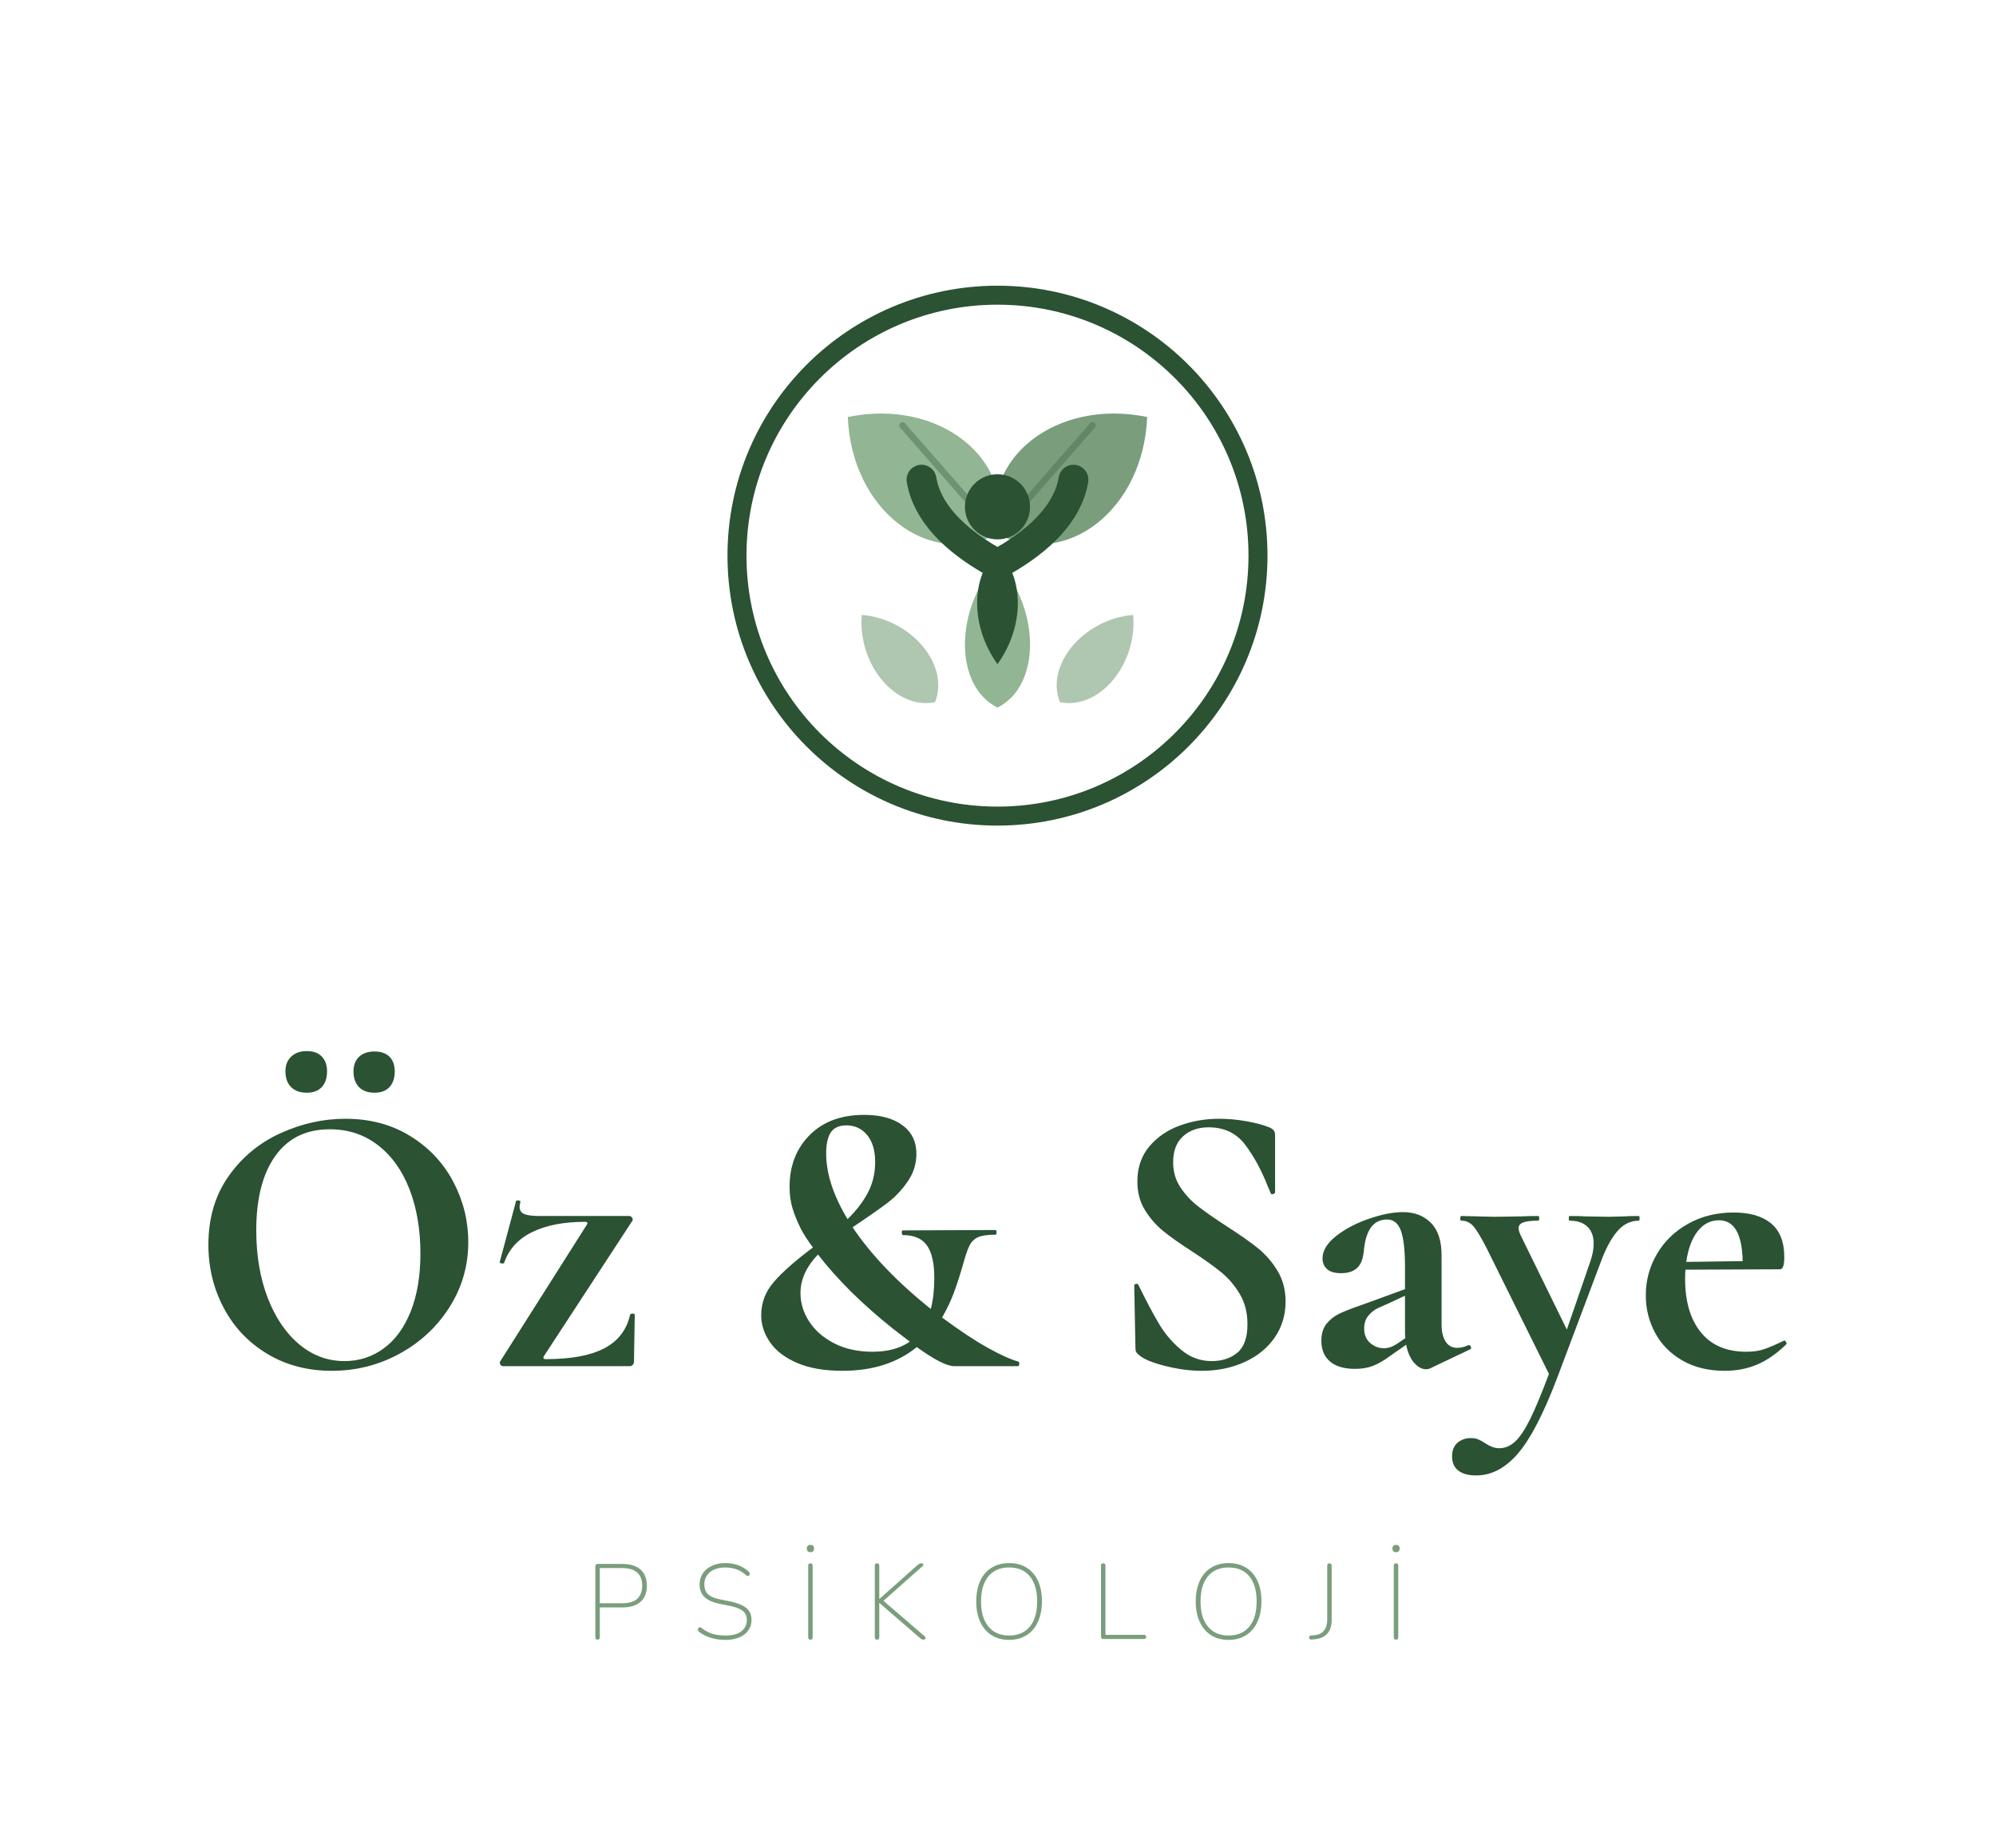
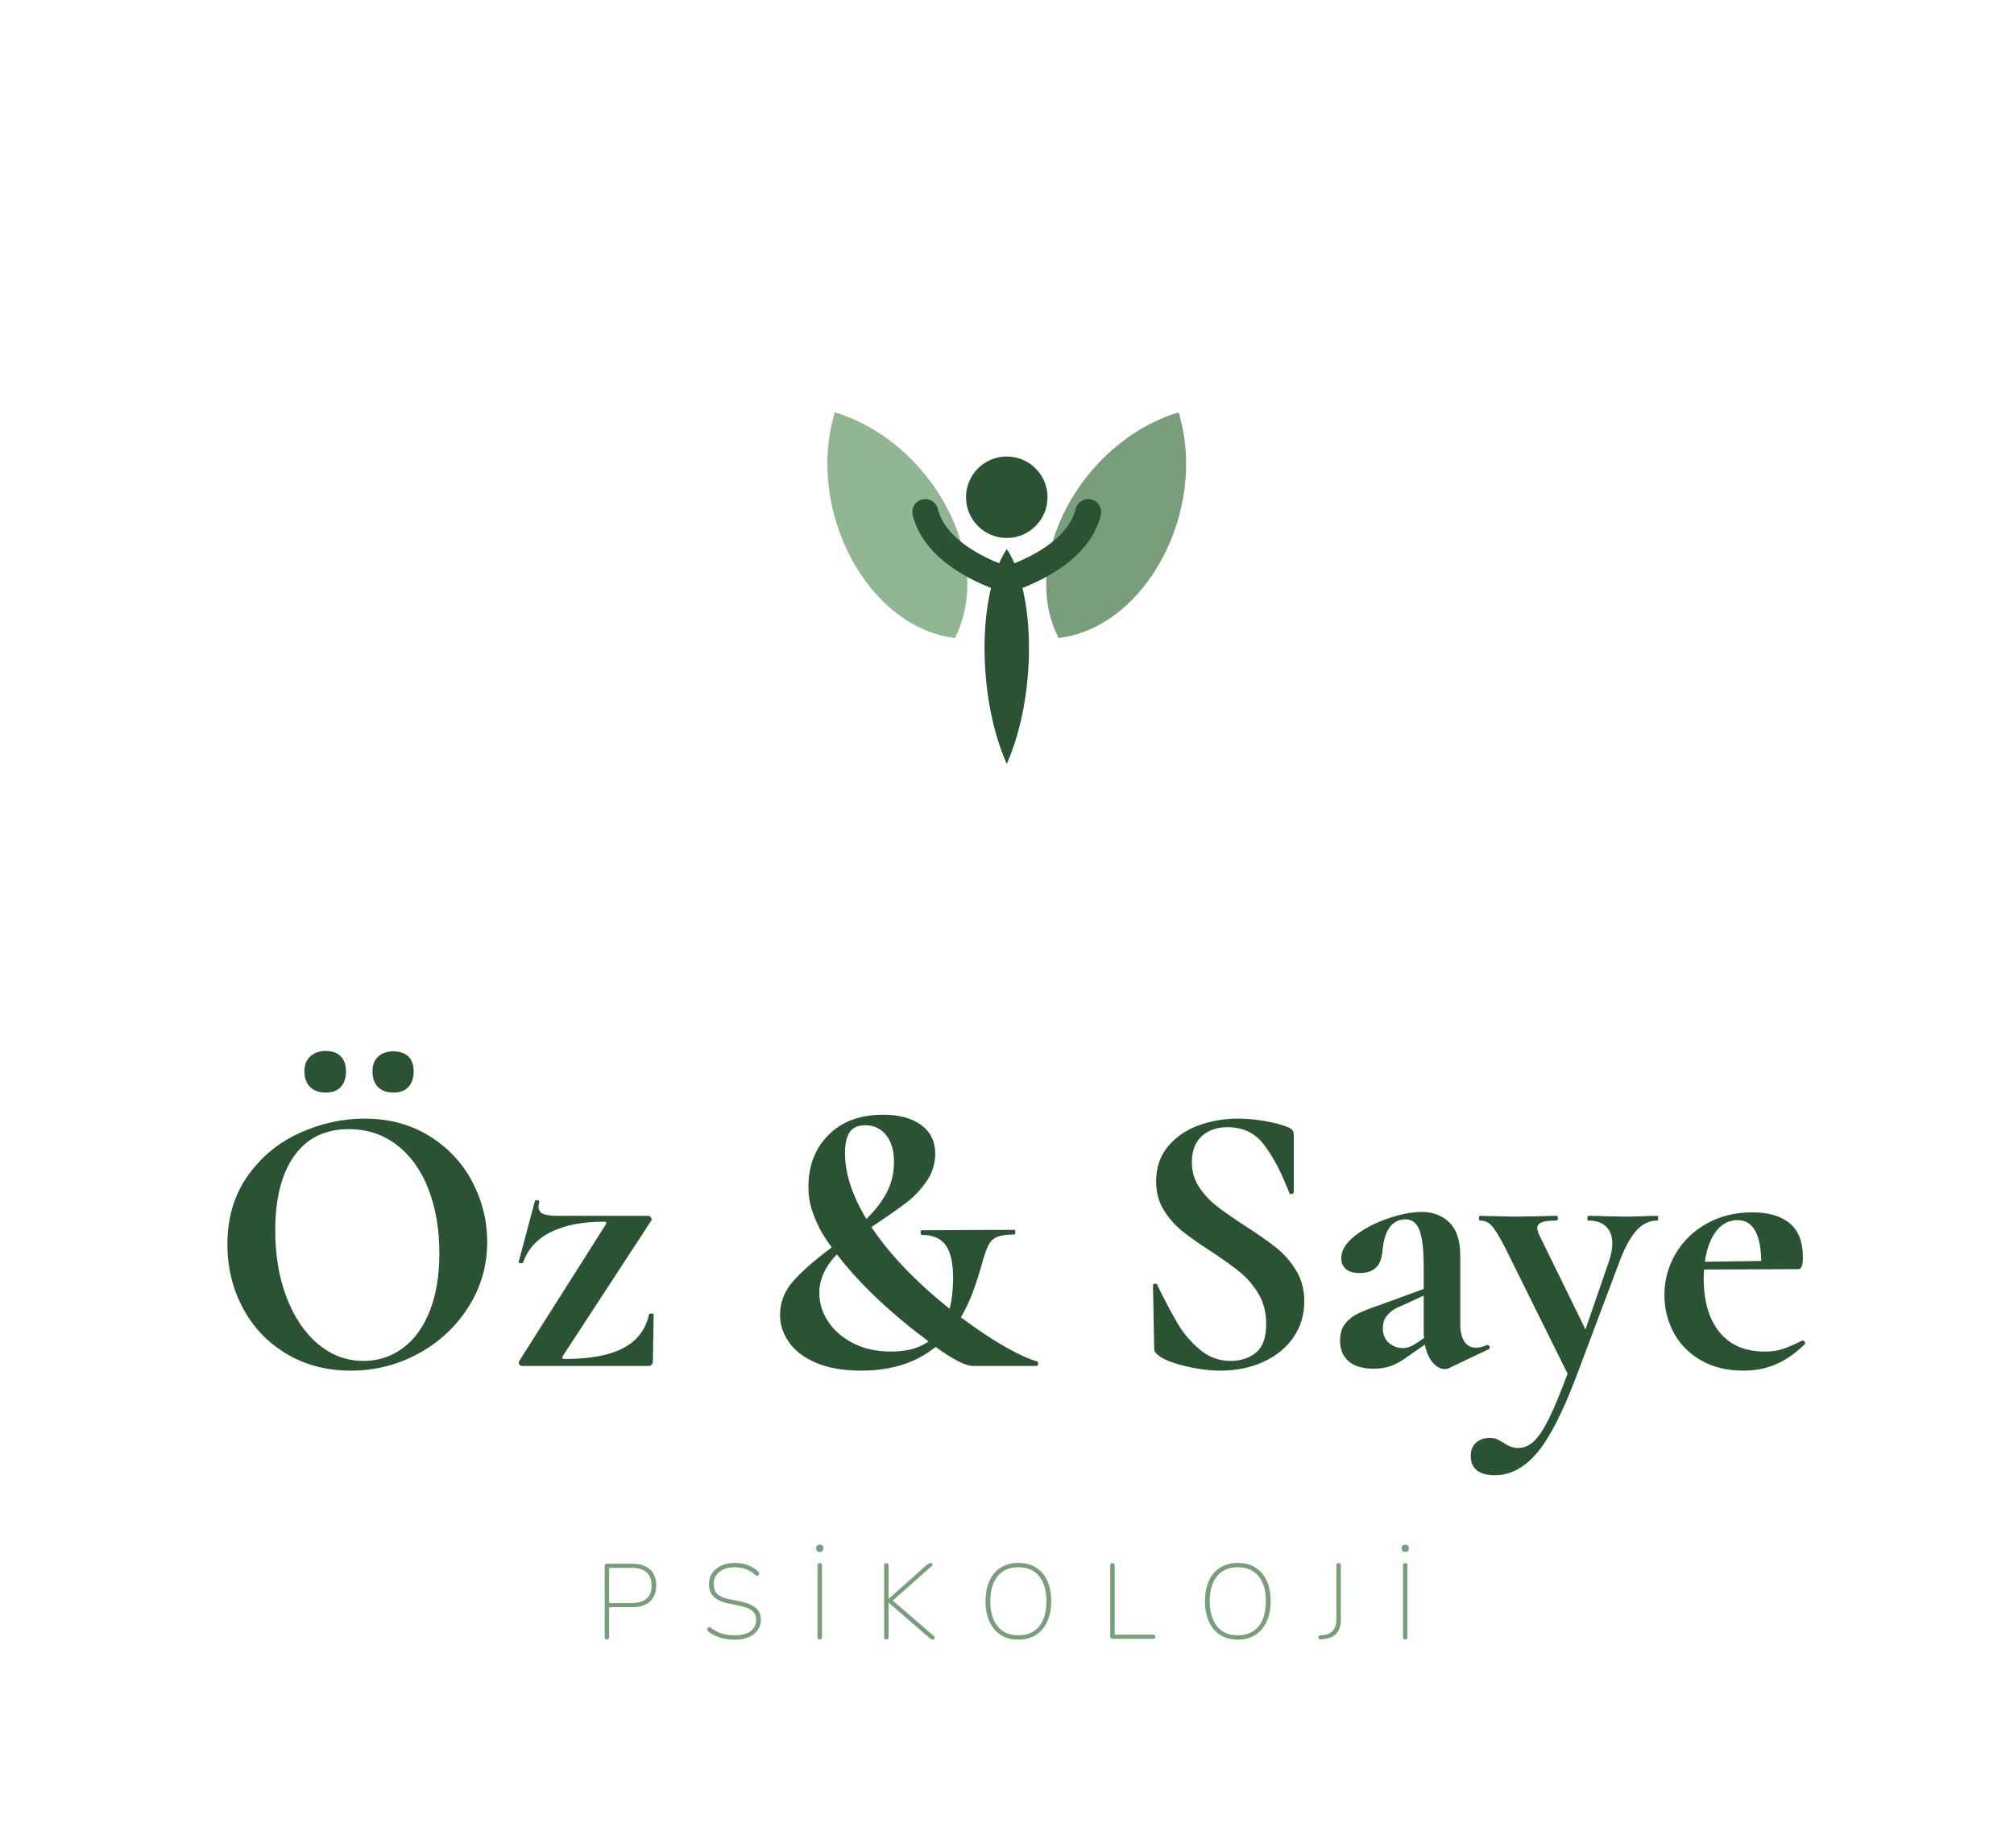
- <svg xmlns="http://www.w3.org/2000/svg" width="862" height="798" viewBox="0 0 862 798">
-   <g transform="translate(280.7787 90) scale(1.171875)">
-     <circle cx="128" cy="128" r="96" stroke="#2B5233" stroke-width="7" fill="none" />
-     <path d="M128 120 C102 108 102 72 128 50 C154 72 154 108 128 120 Z" transform="rotate(-52 128 120)" fill="#92B594" />
-     <path d="M128 120 C102 108 102 72 128 50 C154 72 154 108 128 120 Z" transform="rotate(52 128 120)" fill="#7A9E7C" />
-     <path d="M128 120 L93 80" stroke="#2B5233" stroke-width="2.4" stroke-linecap="round" opacity="0.35" />
-     <path d="M128 120 L163 80" stroke="#2B5233" stroke-width="2.4" stroke-linecap="round" opacity="0.3" />
-     <path d="M105 182 C92 175 92 153 105 140 C118 153 118 175 105 182 Z" transform="rotate(-40 105 182)" fill="#AFC6B0" />
-     <path d="M151 182 C138 175 138 153 151 140 C164 153 164 175 151 182 Z" transform="rotate(40 151 182)" fill="#AFC6B0" />
-     <path d="M128 184 C112 176 112 148 128 130 C144 148 144 176 128 184 Z" fill="#92B594" />
-     <circle cx="128" cy="110" r="12" fill="#2B5233" />
-     <path d="M128 126 C118 136 118 154 128 168 C138 154 138 136 128 126 Z" fill="#2B5233" />
-     <path d="M126 130 C112 122 102 112 100 100" stroke="#2B5233" stroke-width="11" stroke-linecap="round" fill="none" />
-     <path d="M130 130 C144 122 154 112 156 100" stroke="#2B5233" stroke-width="11" stroke-linecap="round" fill="none" />
+ <svg xmlns="http://www.w3.org/2000/svg" width="870" height="798" viewBox="0 0 870 798">
+   <g transform="translate(274.8947 90) scale(1.6)">
+     <path d="M0 0 C-13 -9 -13 -33 0 -46 C13 -33 13 -9 0 0 Z" fill="#92B594" transform="translate(86 116) rotate(-28) scale(1.5)" />
+     <path d="M0 0 C-13 -9 -13 -33 0 -46 C13 -33 13 -9 0 0 Z" fill="#7A9E7C" transform="translate(114 116) rotate(28) scale(1.5)" />
+     <circle cx="100" cy="78" r="11" fill="#2B5233" />
+     <path d="M100 92 C92 104 92 132 100 150 C108 132 108 104 100 92 Z" fill="#2B5233" />
+     <path d="M99 100 C88 96 80 90 78 82" stroke="#2B5233" stroke-width="7" stroke-linecap="round" fill="none" />
+     <path d="M101 100 C112 96 120 90 122 82" stroke="#2B5233" stroke-width="7" stroke-linecap="round" fill="none" />
  </g>
-   <path d="M61.49 2.02Q45.86 2.02 33.68 -5.29Q21.5 -12.6 14.87 -25.12Q8.23 -37.63 8.23 -52.42L8.23 -52.42Q8.23 -69.72 16.97 -82.07Q25.7 -94.42 39.4 -100.63Q53.09 -106.85 67.37 -106.85L67.37 -106.85Q83.33 -106.85 95.42 -99.37Q107.52 -91.9 113.99 -79.63Q120.46 -67.37 120.46 -53.59L120.46 -53.59Q120.46 -38.3 112.39 -25.54Q104.33 -12.77 90.8 -5.38Q77.28 2.02 61.49 2.02L61.49 2.02M67.03 -2.18Q76.44 -2.18 83.92 -7.64Q91.39 -13.1 95.59 -23.6Q99.79 -34.1 99.79 -48.72L99.79 -48.72Q99.79 -64.18 95.09 -76.36Q90.38 -88.54 81.48 -95.42Q72.58 -102.31 60.65 -102.31L60.65 -102.31Q45.36 -102.31 37.13 -90.8Q28.9 -79.3 28.9 -58.63L28.9 -58.63Q28.9 -42.34 33.85 -29.48Q38.81 -16.63 47.46 -9.41Q56.11 -2.18 67.03 -2.18L67.03 -2.18M50.74 -118.1Q46.37 -118.1 43.93 -120.54Q41.5 -122.98 41.5 -127.34L41.5 -127.34Q41.5 -131.38 44.02 -133.73Q46.54 -136.08 50.74 -136.08L50.74 -136.08Q54.94 -136.08 57.2 -133.73Q59.47 -131.38 59.47 -127.34L59.47 -127.34Q59.47 -122.98 57.2 -120.54Q54.94 -118.1 50.74 -118.1L50.74 -118.1M79.97 -118.1Q75.6 -118.1 73.25 -120.54Q70.9 -122.98 70.9 -127.34L70.9 -127.34Q70.9 -131.38 73.33 -133.64Q75.77 -135.91 79.97 -135.91L79.97 -135.91Q84.17 -135.91 86.44 -133.64Q88.7 -131.38 88.7 -127.34L88.7 -127.34Q88.7 -122.98 86.44 -120.54Q84.17 -118.1 79.97 -118.1L79.97 -118.1M171.7 -61.15Q172.37 -62.33 170.86 -62.33L170.86 -62.33Q157.08 -62.33 148.01 -57.88Q138.94 -53.42 135.91 -44.52L135.91 -44.52Q135.91 -44.35 135.24 -44.35L135.24 -44.35Q133.9 -44.35 134.06 -45.02L134.06 -45.02L141.12 -71.4Q141.12 -71.57 141.79 -71.57L141.79 -71.57Q143.14 -71.57 142.97 -70.9L142.97 -70.9Q142.63 -69.55 142.63 -68.88L142.63 -68.88Q142.63 -66.53 144.65 -65.69Q146.66 -64.85 151.37 -64.85L151.37 -64.85L190.01 -64.85Q190.68 -64.85 191.18 -64.18Q191.69 -63.5 191.35 -62.83L191.35 -62.83L153.05 -4.2Q152.54 -3.02 153.89 -3.02L153.89 -3.02Q170.35 -3.02 179.26 -7.73Q188.16 -12.43 190.34 -22.18L190.34 -22.18Q190.51 -22.68 191.44 -22.68Q192.36 -22.68 192.36 -22.18L192.36 -22.18L192.02 -1.85Q192.02 -1.18 191.52 -0.59Q191.02 0 190.34 0L190.34 0L135.41 0Q134.74 0 134.32 -0.67Q133.9 -1.34 134.23 -2.02L134.23 -2.02L171.7 -61.15M296.18 -88.2Q296.18 -95.59 292.74 -99.79Q289.3 -103.99 283.75 -103.99L283.75 -103.99Q279.05 -103.99 277.03 -100.97Q275.02 -97.94 275.02 -91.9L275.02 -91.9Q275.02 -78.79 284.26 -63.5L284.26 -63.5Q289.97 -69.05 293.08 -75.01Q296.18 -80.98 296.18 -88.2L296.18 -88.2M246.96 -22.01Q246.96 -30.07 252.5 -36.46Q258.05 -42.84 269.3 -51.24L269.3 -51.24Q265.94 -55.78 264.1 -59.3L264.1 -59.3Q261.74 -64.01 260.48 -68.21Q259.22 -72.41 259.22 -77.45L259.22 -77.45Q259.22 -91.06 267.88 -99.79Q276.53 -108.53 291.48 -108.53L291.48 -108.53Q301.9 -108.53 307.94 -104.08Q313.99 -99.62 313.99 -91.73L313.99 -91.73Q313.99 -85.18 310.21 -79.72Q306.43 -74.26 301.56 -70.56Q296.69 -66.86 286.44 -59.98L286.44 -59.98Q298.37 -42.17 320.21 -24.7L320.21 -24.7Q321.72 -30.58 321.72 -37.97L321.72 -37.97Q321.72 -47.71 318.53 -52.16Q315.34 -56.62 308.11 -56.62L308.11 -56.62Q307.78 -56.62 307.69 -57.62Q307.61 -58.63 308.11 -58.63L308.11 -58.63L348.1 -58.8Q348.6 -58.8 348.6 -57.79Q348.6 -56.78 348.1 -56.78L348.1 -56.78Q343.06 -56.78 340.62 -55.69Q338.18 -54.6 336.92 -52.08Q335.66 -49.56 334.15 -44.02L334.15 -44.02Q332.14 -36.96 330.12 -31.58Q328.1 -26.21 325.08 -21L325.08 -21Q336.17 -12.77 344.57 -8.06Q352.97 -3.36 357.84 -2.02L357.84 -2.02Q358.51 -1.85 358.43 -0.92Q358.34 0 357.84 0L357.84 0L330.29 0Q325.58 0 314.16 -8.23L314.16 -8.23Q301.56 2.02 282.07 2.02L282.07 2.02Q270.48 2.02 262.58 -1.34Q254.69 -4.7 250.82 -10.25Q246.96 -15.79 246.96 -22.01L246.96 -22.01M263.93 -31.58Q263.93 -25.03 267.71 -19.24Q271.49 -13.44 278.54 -9.83Q285.6 -6.22 295.01 -6.22L295.01 -6.22Q304.92 -6.22 311.14 -10.58L311.14 -10.58L303.91 -16.13Q283.92 -32.09 271.49 -48.22L271.49 -48.22Q263.93 -40.32 263.93 -31.58L263.93 -31.58M424.87 -88.03Q424.87 -81.98 427.98 -77.28Q431.09 -72.58 435.62 -69.05Q440.16 -65.52 447.89 -60.48L447.89 -60.48Q456.29 -55.1 461.33 -51.07Q466.37 -47.04 469.9 -41.24Q473.42 -35.45 473.42 -27.89L473.42 -27.89Q473.42 -19.15 468.72 -12.35Q464.02 -5.54 455.7 -1.76Q447.38 2.02 437.14 2.02L437.14 2.02Q429.74 2.02 421.43 -0.08Q413.11 -2.18 410.26 -4.7L410.26 -4.7Q409.42 -5.38 409 -5.96Q408.58 -6.55 408.58 -7.9L408.58 -7.9L408.07 -34.61L408.07 -34.78Q408.07 -35.45 408.91 -35.53Q409.75 -35.62 409.92 -34.94L409.92 -34.94Q414.96 -24.7 418.74 -18.31Q422.52 -11.93 428.32 -7.06Q434.11 -2.18 441.5 -2.18L441.5 -2.18Q448.22 -2.18 452.59 -5.8Q456.96 -9.41 456.96 -18.14L456.96 -18.14Q456.96 -25.54 453.68 -31.08Q450.41 -36.62 445.7 -40.49Q441 -44.35 432.77 -49.73L432.77 -49.73Q424.7 -54.94 420.25 -58.63Q415.8 -62.33 412.61 -67.54Q409.42 -72.74 409.42 -79.8L409.42 -79.8Q409.42 -88.7 414.54 -94.84Q419.66 -100.97 427.73 -103.91Q435.79 -106.85 444.7 -106.85L444.7 -106.85Q450.58 -106.85 456.62 -105.76Q462.67 -104.66 466.37 -103.15L466.37 -103.15Q467.88 -102.48 468.38 -101.72Q468.89 -100.97 468.89 -99.79L468.89 -99.79L468.89 -75.1Q468.89 -74.59 468.05 -74.34Q467.21 -74.09 467.04 -74.59L467.04 -74.59L465.7 -77.78Q461.5 -88.37 455.87 -95.76Q450.24 -103.15 440.16 -103.15L440.16 -103.15Q433.44 -103.15 429.16 -99.29Q424.87 -95.42 424.87 -88.03L424.87 -88.03M535.75 1.01Q535.08 1.34 534.07 1.34L534.07 1.34Q531.38 1.34 528.95 -1.43Q526.51 -4.2 525.5 -9.24L525.5 -9.24L518.28 -4.2Q514.42 -1.34 511.06 -0.08Q507.7 1.18 503.5 1.18L503.5 1.18Q496.27 1.18 492.58 -2.02Q488.88 -5.21 488.88 -10.92L488.88 -10.92Q488.88 -15.46 491.06 -18.23Q493.25 -21 496.52 -22.6Q499.8 -24.19 505.68 -26.21L505.68 -26.21L509.88 -27.72L525 -33.26L525 -42.84Q525 -53.59 523.24 -58.46Q521.47 -63.34 517.27 -63.34L517.27 -63.34Q508.37 -63.34 507.19 -49.56L507.19 -49.56Q506.69 -44.52 504.25 -42.34Q501.82 -40.15 497.45 -40.15L497.45 -40.15Q493.25 -40.15 491.32 -41.92Q489.38 -43.68 489.38 -46.54L489.38 -46.54Q489.38 -51.58 495.26 -56.2Q501.14 -60.82 509.46 -63.67Q517.78 -66.53 524.16 -66.53L524.16 -66.53Q531.55 -66.53 536.17 -61.91Q540.79 -57.29 540.79 -47.88L540.79 -47.88L540.79 -18.14Q540.79 -13.27 542.56 -10.58Q544.32 -7.9 547.51 -7.9L547.51 -7.9Q549.86 -7.9 552.38 -9.07L552.38 -9.07L552.55 -9.07Q553.22 -9.07 553.48 -8.32Q553.73 -7.56 553.06 -7.22L553.06 -7.22L535.75 1.01M507.36 -16.3Q507.36 -12.26 509.96 -10Q512.57 -7.73 515.93 -7.73L515.93 -7.73Q518.62 -7.73 521.47 -9.58L521.47 -9.58L525.17 -12.1Q525 -12.94 525 -14.28L525 -14.28L525 -30.41L517.78 -27.05Q515.76 -26.21 513.41 -25.12Q511.06 -24.02 509.21 -21.84Q507.36 -19.66 507.36 -16.3L507.36 -16.3M625.97 -64.85Q626.3 -64.85 626.3 -63.84Q626.3 -62.83 625.97 -62.83L625.97 -62.83Q620.59 -62.83 616.64 -58.21Q612.7 -53.59 609.5 -44.86L609.5 -44.86L590.86 4.7Q581.95 28.22 573.8 37.72Q565.66 47.21 555.74 47.21L555.74 47.21Q550.7 47.21 548.02 45.11Q545.33 43.01 545.33 38.98L545.33 38.98Q545.33 35.11 547.68 33.1Q550.03 31.08 553.39 31.08L553.39 31.08Q555.24 31.08 556.5 31.58Q557.76 32.09 559.61 33.26L559.61 33.26Q562.8 35.45 565.66 35.45L565.66 35.45Q569.52 35.45 572.63 32.51Q575.74 29.57 579.1 22.76Q582.46 15.96 587.16 3.36L587.16 3.36L560.28 -50.9Q556.58 -58.13 554.48 -60.48Q552.38 -62.83 549.36 -62.83L549.36 -62.83Q548.86 -62.83 548.86 -63.84Q548.86 -64.85 549.36 -64.85L549.36 -64.85L563.64 -64.51L575.23 -64.68Q577.92 -64.85 582.46 -64.85L582.46 -64.85Q582.96 -64.85 582.96 -63.84Q582.96 -62.83 582.46 -62.83L582.46 -62.83Q578.09 -62.83 576.07 -62.08Q574.06 -61.32 574.06 -59.64L574.06 -59.64Q574.06 -58.3 575.06 -56.28L575.06 -56.28L594.89 -15.79L604.97 -45.02Q606.48 -49.39 606.48 -52.92L606.48 -52.92Q606.48 -57.62 603.79 -60.23Q601.1 -62.83 596.06 -62.83L596.06 -62.83Q595.73 -62.83 595.73 -63.84Q595.73 -64.85 596.06 -64.85L596.06 -64.85Q600.6 -64.85 602.95 -64.68L602.95 -64.68L613.03 -64.51L619.75 -64.68Q621.77 -64.85 625.97 -64.85L625.97 -64.85M663.1 2.02Q652.51 2.02 644.78 -2.44Q637.06 -6.89 633.02 -14.36Q628.99 -21.84 628.99 -30.58L628.99 -30.58Q628.99 -40.32 633.86 -48.55Q638.74 -56.78 647.39 -61.57Q656.04 -66.36 666.96 -66.36L666.96 -66.36Q677.38 -66.36 683.09 -61.66Q688.8 -56.95 688.8 -47.04L688.8 -47.04Q688.8 -41.83 686.95 -41.83L686.95 -41.83L646.13 -41.66Q645.96 -40.32 645.96 -37.8L645.96 -37.8Q645.96 -23.02 652.76 -14.62Q659.57 -6.22 672.34 -6.22L672.34 -6.22Q676.87 -6.22 680.06 -7.31Q683.26 -8.4 688.46 -10.92L688.46 -10.92L688.8 -11.09Q689.14 -11.09 689.56 -10.42Q689.98 -9.74 689.64 -9.41L689.64 -9.41Q683.42 -3.36 677.04 -0.67Q670.66 2.02 663.1 2.02L663.1 2.02M646.46 -45.02L670.82 -45.36Q670.49 -63 660.58 -63L660.58 -63Q655.03 -63 651.34 -58.21Q647.64 -53.42 646.46 -45.02L646.46 -45.02" fill="#2B5233" transform="translate(81.77 590.08)" />
-   <path d="M5.38 0.28L5.38 0.28Q4.92 0.28 4.67 0Q4.42 -0.28 4.42 -0.74L4.42 -0.74L4.42 -31.42Q4.42 -31.92 4.69 -32.18Q4.97 -32.43 5.43 -32.43L5.43 -32.43L16.15 -32.43Q21.25 -32.43 23.97 -29.99Q26.68 -27.55 26.68 -23.05L26.68 -23.05Q26.68 -18.54 23.97 -16.1Q21.25 -13.66 16.15 -13.66L16.15 -13.66L6.35 -13.66L6.35 -0.74Q6.35 -0.28 6.12 0Q5.89 0.28 5.38 0.28M6.35 -30.64L6.35 -15.46L16.1 -15.46Q20.38 -15.46 22.52 -17.39Q24.66 -19.32 24.66 -23.05L24.66 -23.05Q24.66 -26.77 22.52 -28.7Q20.38 -30.64 16.1 -30.64L16.1 -30.64L6.35 -30.64 M60.6 0.37L60.6 0.37Q58.3 0.37 56.23 -0.05Q54.16 -0.46 52.39 -1.24Q50.61 -2.02 49.19 -3.17L49.19 -3.17Q48.87 -3.45 48.75 -3.77Q48.64 -4.09 48.75 -4.39Q48.87 -4.69 49.1 -4.88Q49.33 -5.06 49.65 -5.06Q49.97 -5.06 50.29 -4.78L50.29 -4.78Q52.45 -3.08 54.87 -2.3Q57.28 -1.52 60.6 -1.52L60.6 -1.52Q65.2 -1.52 67.52 -3.36Q69.84 -5.2 69.84 -8.23L69.84 -8.23Q69.84 -10.72 68.14 -12.12Q66.44 -13.52 62.57 -14.31L62.57 -14.31L58.02 -15.23Q53.7 -16.1 51.58 -18.12Q49.46 -20.15 49.46 -23.6L49.46 -23.6Q49.46 -25.67 50.27 -27.35Q51.07 -29.03 52.55 -30.24Q54.02 -31.46 56.04 -32.13Q58.07 -32.8 60.5 -32.8L60.5 -32.8Q63.54 -32.8 66.07 -31.9Q68.6 -31 70.67 -29.12L70.67 -29.12Q70.99 -28.84 71.08 -28.5Q71.18 -28.15 71.06 -27.85Q70.95 -27.55 70.74 -27.39Q70.53 -27.23 70.21 -27.23Q69.89 -27.23 69.57 -27.55L69.57 -27.55Q67.59 -29.3 65.38 -30.11Q63.17 -30.91 60.5 -30.91L60.5 -30.91Q57.79 -30.91 55.77 -30.01Q53.74 -29.12 52.61 -27.46Q51.49 -25.81 51.49 -23.6L51.49 -23.6Q51.49 -20.93 53.05 -19.39Q54.62 -17.85 58.11 -17.16L58.11 -17.16L62.67 -16.24Q67.36 -15.27 69.61 -13.41Q71.87 -11.55 71.87 -8.28L71.87 -8.28Q71.87 -6.35 71.08 -4.76Q70.3 -3.17 68.85 -2.02Q67.4 -0.87 65.31 -0.25Q63.22 0.37 60.6 0.37 M97.32 0.28L97.32 0.28Q96.86 0.28 96.6 0Q96.35 -0.28 96.35 -0.74L96.35 -0.74L96.35 -31.69Q96.35 -32.2 96.6 -32.45Q96.86 -32.71 97.32 -32.71L97.32 -32.71Q97.78 -32.71 98.03 -32.45Q98.28 -32.2 98.28 -31.69L98.28 -31.69L98.28 -0.74Q98.28 -0.28 98.05 0Q97.82 0.28 97.32 0.28M97.32 -37.49L97.32 -37.49Q96.58 -37.49 96.17 -37.93Q95.75 -38.36 95.75 -39.1L95.75 -39.1Q95.75 -39.88 96.17 -40.27Q96.58 -40.66 97.32 -40.66L97.32 -40.66Q98.1 -40.66 98.49 -40.27Q98.88 -39.88 98.88 -39.1L98.88 -39.1Q98.88 -38.36 98.49 -37.93Q98.1 -37.49 97.32 -37.49 M126.08 0.28L126.08 0.28Q125.62 0.28 125.37 0Q125.12 -0.28 125.12 -0.74L125.12 -0.74L125.12 -31.69Q125.12 -32.2 125.37 -32.45Q125.62 -32.71 126.08 -32.71L126.08 -32.71Q126.54 -32.71 126.79 -32.45Q127.05 -32.2 127.05 -31.69L127.05 -31.69L127.05 -17.34L127.14 -17.34L143.65 -32.02Q144.11 -32.38 144.48 -32.54Q144.85 -32.71 145.22 -32.71L145.22 -32.71Q145.68 -32.71 145.91 -32.52Q146.14 -32.34 146.09 -32.04Q146.05 -31.74 145.68 -31.42L145.68 -31.42L127.97 -15.73L128.06 -17.2L146.51 -1.29Q146.97 -0.92 147.01 -0.55Q147.06 -0.18 146.8 0.05Q146.55 0.28 146.09 0.28L146.09 0.28Q145.72 0.28 145.4 0.12Q145.08 -0.05 144.71 -0.37L144.71 -0.37L127.14 -15.55L127.05 -15.55L127.05 -0.74Q127.05 -0.28 126.82 0Q126.59 0.28 126.08 0.28 M183.09 0.37L183.09 0.37Q178.72 0.37 175.55 -1.66Q172.37 -3.68 170.65 -7.41Q168.92 -11.13 168.92 -16.24L168.92 -16.24Q168.92 -20.1 169.89 -23.16Q170.85 -26.22 172.69 -28.36Q174.53 -30.5 177.16 -31.65Q179.78 -32.8 183.09 -32.8L183.09 -32.8Q187.51 -32.8 190.7 -30.8Q193.9 -28.8 195.6 -25.09Q197.3 -21.39 197.3 -16.28L197.3 -16.28Q197.3 -12.42 196.31 -9.34Q195.33 -6.26 193.49 -4.09Q191.65 -1.93 189.02 -0.78Q186.4 0.37 183.09 0.37M183.09 -1.52L183.09 -1.52Q186.95 -1.52 189.67 -3.24Q192.38 -4.97 193.81 -8.26Q195.23 -11.55 195.23 -16.24L195.23 -16.24Q195.23 -23.23 192.08 -27.07Q188.93 -30.91 183.09 -30.91L183.09 -30.91Q179.27 -30.91 176.56 -29.19Q173.84 -27.46 172.42 -24.17Q170.99 -20.88 170.99 -16.24L170.99 -16.24Q170.99 -9.29 174.17 -5.4Q177.34 -1.52 183.09 -1.52 M241.29 0L223.81 0Q223.35 0 223.08 -0.28Q222.8 -0.55 222.8 -1.01L222.8 -1.01L222.8 -31.69Q222.8 -32.2 223.05 -32.45Q223.31 -32.71 223.77 -32.71L223.77 -32.71Q224.23 -32.71 224.48 -32.45Q224.73 -32.2 224.73 -31.69L224.73 -31.69L224.73 -1.79L241.29 -1.79Q241.8 -1.79 242.05 -1.56Q242.31 -1.33 242.31 -0.92L242.31 -0.92Q242.31 -0.46 242.05 -0.23Q241.8 0 241.29 0L241.29 0 M277.88 0.37L277.88 0.37Q273.51 0.37 270.33 -1.66Q267.16 -3.68 265.44 -7.41Q263.71 -11.13 263.71 -16.24L263.71 -16.24Q263.71 -20.1 264.68 -23.16Q265.64 -26.22 267.48 -28.36Q269.32 -30.5 271.94 -31.65Q274.57 -32.8 277.88 -32.8L277.88 -32.8Q282.29 -32.8 285.49 -30.8Q288.69 -28.8 290.39 -25.09Q292.09 -21.39 292.09 -16.28L292.09 -16.28Q292.09 -12.42 291.1 -9.34Q290.11 -6.26 288.27 -4.09Q286.43 -1.93 283.81 -0.78Q281.19 0.37 277.88 0.37M277.88 -1.52L277.88 -1.52Q281.74 -1.52 284.46 -3.24Q287.17 -4.97 288.6 -8.26Q290.02 -11.55 290.02 -16.24L290.02 -16.24Q290.02 -23.23 286.87 -27.07Q283.72 -30.91 277.88 -30.91L277.88 -30.91Q274.06 -30.91 271.35 -29.19Q268.63 -27.46 267.21 -24.17Q265.78 -20.88 265.78 -16.24L265.78 -16.24Q265.78 -9.29 268.95 -5.4Q272.13 -1.52 277.88 -1.52 M315.2 0.09L313.73 0.23Q313.22 0.28 312.94 -0.02Q312.67 -0.32 312.67 -0.69L312.67 -0.69Q312.67 -0.97 312.88 -1.22Q313.08 -1.47 313.54 -1.52L313.54 -1.52L315.06 -1.66Q317.64 -1.89 319.06 -3.63Q320.49 -5.38 320.49 -8.23L320.49 -8.23L320.49 -31.69Q320.49 -32.2 320.74 -32.45Q320.99 -32.71 321.45 -32.71L321.45 -32.71Q321.91 -32.71 322.17 -32.45Q322.42 -32.2 322.42 -31.69L322.42 -31.69L322.42 -8.14Q322.42 -5.7 321.59 -3.93Q320.76 -2.16 319.15 -1.15Q317.54 -0.14 315.2 0.09L315.2 0.09 M350.22 0.28L350.22 0.28Q349.76 0.28 349.5 0Q349.25 -0.28 349.25 -0.74L349.25 -0.74L349.25 -31.69Q349.25 -32.2 349.5 -32.45Q349.76 -32.71 350.22 -32.71L350.22 -32.71Q350.68 -32.71 350.93 -32.45Q351.18 -32.2 351.18 -31.69L351.18 -31.69L351.18 -0.74Q351.18 -0.28 350.95 0Q350.72 0.28 350.22 0.28M350.22 -37.49L350.22 -37.49Q349.48 -37.49 349.07 -37.93Q348.65 -38.36 348.65 -39.1L348.65 -39.1Q348.65 -39.88 349.07 -40.27Q349.48 -40.66 350.22 -40.66L350.22 -40.66Q351 -40.66 351.39 -40.27Q351.78 -39.88 351.78 -39.1L351.78 -39.1Q351.78 -38.36 351.39 -37.93Q351 -37.49 350.22 -37.49" fill="#7A9E7C" transform="translate(252.68 707.95)" />
+   <path d="M61.49 2.02Q45.86 2.02 33.68 -5.29Q21.5 -12.6 14.87 -25.12Q8.23 -37.63 8.23 -52.42L8.23 -52.42Q8.23 -69.72 16.97 -82.07Q25.7 -94.42 39.4 -100.63Q53.09 -106.85 67.37 -106.85L67.37 -106.85Q83.33 -106.85 95.42 -99.37Q107.52 -91.9 113.99 -79.63Q120.46 -67.37 120.46 -53.59L120.46 -53.59Q120.46 -38.3 112.39 -25.54Q104.33 -12.77 90.8 -5.38Q77.28 2.02 61.49 2.02L61.49 2.02M67.03 -2.18Q76.44 -2.18 83.92 -7.64Q91.39 -13.1 95.59 -23.6Q99.79 -34.1 99.79 -48.72L99.79 -48.72Q99.79 -64.18 95.09 -76.36Q90.38 -88.54 81.48 -95.42Q72.58 -102.31 60.65 -102.31L60.65 -102.31Q45.36 -102.31 37.13 -90.8Q28.9 -79.3 28.9 -58.63L28.9 -58.63Q28.9 -42.34 33.85 -29.48Q38.81 -16.63 47.46 -9.41Q56.11 -2.18 67.03 -2.18L67.03 -2.18M50.74 -118.1Q46.37 -118.1 43.93 -120.54Q41.5 -122.98 41.5 -127.34L41.5 -127.34Q41.5 -131.38 44.02 -133.73Q46.54 -136.08 50.74 -136.08L50.74 -136.08Q54.94 -136.08 57.2 -133.73Q59.47 -131.38 59.47 -127.34L59.47 -127.34Q59.47 -122.98 57.2 -120.54Q54.94 -118.1 50.74 -118.1L50.74 -118.1M79.97 -118.1Q75.6 -118.1 73.25 -120.54Q70.9 -122.98 70.9 -127.34L70.9 -127.34Q70.9 -131.38 73.33 -133.64Q75.77 -135.91 79.97 -135.91L79.97 -135.91Q84.17 -135.91 86.44 -133.64Q88.7 -131.38 88.7 -127.34L88.7 -127.34Q88.7 -122.98 86.44 -120.54Q84.17 -118.1 79.97 -118.1L79.97 -118.1 M171.7 -61.15Q172.37 -62.33 170.86 -62.33L170.86 -62.33Q157.08 -62.33 148.01 -57.88Q138.94 -53.42 135.91 -44.52L135.91 -44.52Q135.91 -44.35 135.24 -44.35L135.24 -44.35Q133.9 -44.35 134.06 -45.02L134.06 -45.02L141.12 -71.4Q141.12 -71.57 141.79 -71.57L141.79 -71.57Q143.14 -71.57 142.97 -70.9L142.97 -70.9Q142.63 -69.55 142.63 -68.88L142.63 -68.88Q142.63 -66.53 144.65 -65.69Q146.66 -64.85 151.37 -64.85L151.37 -64.85L190.01 -64.85Q190.68 -64.85 191.18 -64.18Q191.69 -63.5 191.35 -62.83L191.35 -62.83L153.05 -4.2Q152.54 -3.02 153.89 -3.02L153.89 -3.02Q170.35 -3.02 179.26 -7.73Q188.16 -12.43 190.34 -22.18L190.34 -22.18Q190.51 -22.68 191.44 -22.68Q192.36 -22.68 192.36 -22.18L192.36 -22.18L192.02 -1.85Q192.02 -1.18 191.52 -0.59Q191.02 0 190.34 0L190.34 0L135.41 0Q134.74 0 134.32 -0.67Q133.9 -1.34 134.23 -2.02L134.23 -2.02L171.7 -61.15  M296.18 -88.2Q296.18 -95.59 292.74 -99.79Q289.3 -103.99 283.75 -103.99L283.75 -103.99Q279.05 -103.99 277.03 -100.97Q275.02 -97.94 275.02 -91.9L275.02 -91.9Q275.02 -78.79 284.26 -63.5L284.26 -63.5Q289.97 -69.05 293.08 -75.01Q296.18 -80.98 296.18 -88.2L296.18 -88.2M246.96 -22.01Q246.96 -30.07 252.5 -36.46Q258.05 -42.84 269.3 -51.24L269.3 -51.24Q265.94 -55.78 264.1 -59.3L264.1 -59.3Q261.74 -64.01 260.48 -68.21Q259.22 -72.41 259.22 -77.45L259.22 -77.45Q259.22 -91.06 267.88 -99.79Q276.53 -108.53 291.48 -108.53L291.48 -108.53Q301.9 -108.53 307.94 -104.08Q313.99 -99.62 313.99 -91.73L313.99 -91.73Q313.99 -85.18 310.21 -79.72Q306.43 -74.26 301.56 -70.56Q296.69 -66.86 286.44 -59.98L286.44 -59.98Q298.37 -42.17 320.21 -24.7L320.21 -24.7Q321.72 -30.58 321.72 -37.97L321.72 -37.97Q321.72 -47.71 318.53 -52.16Q315.34 -56.62 308.11 -56.62L308.11 -56.62Q307.78 -56.62 307.69 -57.62Q307.61 -58.63 308.11 -58.63L308.11 -58.63L348.1 -58.8Q348.6 -58.8 348.6 -57.79Q348.6 -56.78 348.1 -56.78L348.1 -56.78Q343.06 -56.78 340.62 -55.69Q338.18 -54.6 336.92 -52.08Q335.66 -49.56 334.15 -44.02L334.15 -44.02Q332.14 -36.96 330.12 -31.58Q328.1 -26.21 325.08 -21L325.08 -21Q336.17 -12.77 344.57 -8.06Q352.97 -3.36 357.84 -2.02L357.84 -2.02Q358.51 -1.85 358.43 -0.92Q358.34 0 357.84 0L357.84 0L330.29 0Q325.58 0 314.16 -8.23L314.16 -8.23Q301.56 2.02 282.07 2.02L282.07 2.02Q270.48 2.02 262.58 -1.34Q254.69 -4.7 250.82 -10.25Q246.96 -15.79 246.96 -22.01L246.96 -22.01M263.93 -31.58Q263.93 -25.03 267.71 -19.24Q271.49 -13.44 278.54 -9.83Q285.6 -6.22 295.01 -6.22L295.01 -6.22Q304.92 -6.22 311.14 -10.58L311.14 -10.58L303.91 -16.13Q283.92 -32.09 271.49 -48.22L271.49 -48.22Q263.93 -40.32 263.93 -31.58L263.93 -31.58  M424.87 -88.03Q424.87 -81.98 427.98 -77.28Q431.09 -72.58 435.62 -69.05Q440.16 -65.52 447.89 -60.48L447.89 -60.48Q456.29 -55.1 461.33 -51.07Q466.37 -47.04 469.9 -41.24Q473.42 -35.45 473.42 -27.89L473.42 -27.89Q473.42 -19.15 468.72 -12.35Q464.02 -5.54 455.7 -1.76Q447.38 2.02 437.14 2.02L437.14 2.02Q429.74 2.02 421.43 -0.08Q413.11 -2.18 410.26 -4.7L410.26 -4.7Q409.42 -5.38 409 -5.96Q408.58 -6.55 408.58 -7.9L408.58 -7.9L408.07 -34.61L408.07 -34.78Q408.07 -35.45 408.91 -35.53Q409.75 -35.62 409.92 -34.94L409.92 -34.94Q414.96 -24.7 418.74 -18.31Q422.52 -11.93 428.32 -7.06Q434.11 -2.18 441.5 -2.18L441.5 -2.18Q448.22 -2.18 452.59 -5.8Q456.96 -9.41 456.96 -18.14L456.96 -18.14Q456.96 -25.54 453.68 -31.08Q450.41 -36.62 445.7 -40.49Q441 -44.35 432.77 -49.73L432.77 -49.73Q424.7 -54.94 420.25 -58.63Q415.8 -62.33 412.61 -67.54Q409.42 -72.74 409.42 -79.8L409.42 -79.8Q409.42 -88.7 414.54 -94.84Q419.66 -100.97 427.73 -103.91Q435.79 -106.85 444.7 -106.85L444.7 -106.85Q450.58 -106.85 456.62 -105.76Q462.67 -104.66 466.37 -103.15L466.37 -103.15Q467.88 -102.48 468.38 -101.72Q468.89 -100.97 468.89 -99.79L468.89 -99.79L468.89 -75.1Q468.89 -74.59 468.05 -74.34Q467.21 -74.09 467.04 -74.59L467.04 -74.59L465.7 -77.78Q461.5 -88.37 455.87 -95.76Q450.24 -103.15 440.16 -103.15L440.16 -103.15Q433.44 -103.15 429.16 -99.29Q424.87 -95.42 424.87 -88.03L424.87 -88.03 M535.75 1.01Q535.08 1.34 534.07 1.34L534.07 1.34Q531.38 1.34 528.95 -1.43Q526.51 -4.2 525.5 -9.24L525.5 -9.24L518.28 -4.2Q514.42 -1.34 511.06 -0.08Q507.7 1.18 503.5 1.18L503.5 1.18Q496.27 1.18 492.58 -2.02Q488.88 -5.21 488.88 -10.92L488.88 -10.92Q488.88 -15.46 491.06 -18.23Q493.25 -21 496.52 -22.6Q499.8 -24.19 505.68 -26.21L505.68 -26.21L509.88 -27.72L525 -33.26L525 -42.84Q525 -53.59 523.24 -58.46Q521.47 -63.34 517.27 -63.34L517.27 -63.34Q508.37 -63.34 507.19 -49.56L507.19 -49.56Q506.69 -44.52 504.25 -42.34Q501.82 -40.15 497.45 -40.15L497.45 -40.15Q493.25 -40.15 491.32 -41.92Q489.38 -43.68 489.38 -46.54L489.38 -46.54Q489.38 -51.58 495.26 -56.2Q501.14 -60.82 509.46 -63.67Q517.78 -66.53 524.16 -66.53L524.16 -66.53Q531.55 -66.53 536.17 -61.91Q540.79 -57.29 540.79 -47.88L540.79 -47.88L540.79 -18.14Q540.79 -13.27 542.56 -10.58Q544.32 -7.9 547.51 -7.9L547.51 -7.9Q549.86 -7.9 552.38 -9.07L552.38 -9.07L552.55 -9.07Q553.22 -9.07 553.48 -8.32Q553.73 -7.56 553.06 -7.22L553.06 -7.22L535.75 1.01M507.36 -16.3Q507.36 -12.26 509.96 -10Q512.57 -7.73 515.93 -7.73L515.93 -7.73Q518.62 -7.73 521.47 -9.58L521.47 -9.58L525.17 -12.1Q525 -12.94 525 -14.28L525 -14.28L525 -30.41L517.78 -27.05Q515.76 -26.21 513.41 -25.12Q511.06 -24.02 509.21 -21.84Q507.36 -19.66 507.36 -16.3L507.36 -16.3 M625.97 -64.85Q626.3 -64.85 626.3 -63.84Q626.3 -62.83 625.97 -62.83L625.97 -62.83Q620.59 -62.83 616.64 -58.21Q612.7 -53.59 609.5 -44.86L609.5 -44.86L590.86 4.7Q581.95 28.22 573.8 37.72Q565.66 47.21 555.74 47.21L555.74 47.21Q550.7 47.21 548.02 45.11Q545.33 43.01 545.33 38.98L545.33 38.98Q545.33 35.11 547.68 33.1Q550.03 31.08 553.39 31.08L553.39 31.08Q555.24 31.08 556.5 31.58Q557.76 32.09 559.61 33.26L559.61 33.26Q562.8 35.45 565.66 35.45L565.66 35.45Q569.52 35.45 572.63 32.51Q575.74 29.57 579.1 22.76Q582.46 15.96 587.16 3.36L587.16 3.36L560.28 -50.9Q556.58 -58.13 554.48 -60.48Q552.38 -62.83 549.36 -62.83L549.36 -62.83Q548.86 -62.83 548.86 -63.84Q548.86 -64.85 549.36 -64.85L549.36 -64.85L563.64 -64.51L575.23 -64.68Q577.92 -64.85 582.46 -64.85L582.46 -64.85Q582.96 -64.85 582.96 -63.84Q582.96 -62.83 582.46 -62.83L582.46 -62.83Q578.09 -62.83 576.07 -62.08Q574.06 -61.32 574.06 -59.64L574.06 -59.64Q574.06 -58.3 575.06 -56.28L575.06 -56.28L594.89 -15.79L604.97 -45.02Q606.48 -49.39 606.48 -52.92L606.48 -52.92Q606.48 -57.62 603.79 -60.23Q601.1 -62.83 596.06 -62.83L596.06 -62.83Q595.73 -62.83 595.73 -63.84Q595.73 -64.85 596.06 -64.85L596.06 -64.85Q600.6 -64.85 602.95 -64.68L602.95 -64.68L613.03 -64.51L619.75 -64.68Q621.77 -64.85 625.97 -64.85L625.97 -64.85 M663.1 2.02Q652.51 2.02 644.78 -2.44Q637.06 -6.89 633.02 -14.36Q628.99 -21.84 628.99 -30.58L628.99 -30.58Q628.99 -40.32 633.86 -48.55Q638.74 -56.78 647.39 -61.57Q656.04 -66.36 666.96 -66.36L666.96 -66.36Q677.38 -66.36 683.09 -61.66Q688.8 -56.95 688.8 -47.04L688.8 -47.04Q688.8 -41.83 686.95 -41.83L686.95 -41.83L646.13 -41.66Q645.96 -40.32 645.96 -37.8L645.96 -37.8Q645.96 -23.02 652.76 -14.62Q659.57 -6.22 672.34 -6.22L672.34 -6.22Q676.87 -6.22 680.06 -7.31Q683.26 -8.4 688.46 -10.92L688.46 -10.92L688.8 -11.09Q689.14 -11.09 689.56 -10.42Q689.98 -9.74 689.64 -9.41L689.64 -9.41Q683.42 -3.36 677.04 -0.67Q670.66 2.02 663.1 2.02L663.1 2.02M646.46 -45.02L670.82 -45.36Q670.49 -63 660.58 -63L660.58 -63Q655.03 -63 651.34 -58.21Q647.64 -53.42 646.46 -45.02L646.46 -45.02" fill="#2B5233" transform="translate(90.00 590.08)" />
+   <path d="M5.38 0.28L5.38 0.28Q4.92 0.28 4.67 0Q4.42 -0.28 4.42 -0.74L4.42 -0.74L4.42 -31.42Q4.42 -31.92 4.69 -32.18Q4.97 -32.43 5.43 -32.43L5.43 -32.43L16.15 -32.43Q21.25 -32.43 23.97 -29.99Q26.68 -27.55 26.68 -23.05L26.68 -23.05Q26.68 -18.54 23.97 -16.1Q21.25 -13.66 16.15 -13.66L16.15 -13.66L6.35 -13.66L6.35 -0.74Q6.35 -0.28 6.12 0Q5.89 0.28 5.38 0.28M6.35 -30.64L6.35 -15.46L16.1 -15.46Q20.38 -15.46 22.52 -17.39Q24.66 -19.32 24.66 -23.05L24.66 -23.05Q24.66 -26.77 22.52 -28.7Q20.38 -30.64 16.1 -30.64L16.1 -30.64L6.35 -30.64 M60.6 0.37L60.6 0.37Q58.3 0.37 56.23 -0.05Q54.16 -0.46 52.39 -1.24Q50.61 -2.02 49.19 -3.17L49.19 -3.17Q48.87 -3.45 48.75 -3.77Q48.64 -4.09 48.75 -4.39Q48.87 -4.69 49.1 -4.88Q49.33 -5.06 49.65 -5.06Q49.97 -5.06 50.29 -4.78L50.29 -4.78Q52.45 -3.08 54.87 -2.3Q57.28 -1.52 60.6 -1.52L60.6 -1.52Q65.2 -1.52 67.52 -3.36Q69.84 -5.2 69.84 -8.23L69.84 -8.23Q69.84 -10.72 68.14 -12.12Q66.44 -13.52 62.57 -14.31L62.57 -14.31L58.02 -15.23Q53.7 -16.1 51.58 -18.12Q49.46 -20.15 49.46 -23.6L49.46 -23.6Q49.46 -25.67 50.27 -27.35Q51.07 -29.03 52.55 -30.24Q54.02 -31.46 56.04 -32.13Q58.07 -32.8 60.5 -32.8L60.5 -32.8Q63.54 -32.8 66.07 -31.9Q68.6 -31 70.67 -29.12L70.67 -29.12Q70.99 -28.84 71.08 -28.5Q71.18 -28.15 71.06 -27.85Q70.95 -27.55 70.74 -27.39Q70.53 -27.23 70.21 -27.23Q69.89 -27.23 69.57 -27.55L69.57 -27.55Q67.59 -29.3 65.38 -30.11Q63.17 -30.91 60.5 -30.91L60.5 -30.91Q57.79 -30.91 55.77 -30.01Q53.74 -29.12 52.61 -27.46Q51.49 -25.81 51.49 -23.6L51.49 -23.6Q51.49 -20.93 53.05 -19.39Q54.62 -17.85 58.11 -17.16L58.11 -17.16L62.67 -16.24Q67.36 -15.27 69.61 -13.41Q71.87 -11.55 71.87 -8.28L71.87 -8.28Q71.87 -6.35 71.08 -4.76Q70.3 -3.17 68.85 -2.02Q67.4 -0.87 65.31 -0.25Q63.22 0.37 60.6 0.37 M97.32 0.28L97.32 0.28Q96.86 0.28 96.6 0Q96.35 -0.28 96.35 -0.74L96.35 -0.74L96.35 -31.69Q96.35 -32.2 96.6 -32.45Q96.86 -32.71 97.32 -32.71L97.32 -32.71Q97.78 -32.71 98.03 -32.45Q98.28 -32.2 98.28 -31.69L98.28 -31.69L98.28 -0.74Q98.28 -0.28 98.05 0Q97.82 0.28 97.32 0.28M97.32 -37.49L97.32 -37.49Q96.58 -37.49 96.17 -37.93Q95.75 -38.36 95.75 -39.1L95.75 -39.1Q95.75 -39.88 96.17 -40.27Q96.58 -40.66 97.32 -40.66L97.32 -40.66Q98.1 -40.66 98.49 -40.27Q98.88 -39.88 98.88 -39.1L98.88 -39.1Q98.88 -38.36 98.49 -37.93Q98.1 -37.49 97.32 -37.49 M126.08 0.28L126.08 0.28Q125.62 0.28 125.37 0Q125.12 -0.28 125.12 -0.74L125.12 -0.74L125.12 -31.69Q125.12 -32.2 125.37 -32.45Q125.62 -32.71 126.08 -32.71L126.08 -32.71Q126.54 -32.71 126.79 -32.45Q127.05 -32.2 127.05 -31.69L127.05 -31.69L127.05 -17.34L127.14 -17.34L143.65 -32.02Q144.11 -32.38 144.48 -32.54Q144.85 -32.71 145.22 -32.71L145.22 -32.71Q145.68 -32.71 145.91 -32.52Q146.14 -32.34 146.09 -32.04Q146.05 -31.74 145.68 -31.42L145.68 -31.42L127.97 -15.73L128.06 -17.2L146.51 -1.29Q146.97 -0.92 147.01 -0.55Q147.06 -0.18 146.8 0.05Q146.55 0.28 146.09 0.28L146.09 0.28Q145.72 0.28 145.4 0.12Q145.08 -0.05 144.71 -0.37L144.71 -0.37L127.14 -15.55L127.05 -15.55L127.05 -0.74Q127.05 -0.28 126.82 0Q126.59 0.28 126.08 0.28 M183.09 0.37L183.09 0.37Q178.72 0.37 175.55 -1.66Q172.37 -3.68 170.65 -7.41Q168.92 -11.13 168.92 -16.24L168.92 -16.24Q168.92 -20.1 169.89 -23.16Q170.85 -26.22 172.69 -28.36Q174.53 -30.5 177.16 -31.65Q179.78 -32.8 183.09 -32.8L183.09 -32.8Q187.51 -32.8 190.7 -30.8Q193.9 -28.8 195.6 -25.09Q197.3 -21.39 197.3 -16.28L197.3 -16.28Q197.3 -12.42 196.31 -9.34Q195.33 -6.26 193.49 -4.09Q191.65 -1.93 189.02 -0.78Q186.4 0.37 183.09 0.37M183.09 -1.52L183.09 -1.52Q186.95 -1.52 189.67 -3.24Q192.38 -4.97 193.81 -8.26Q195.23 -11.55 195.23 -16.24L195.23 -16.24Q195.23 -23.23 192.08 -27.07Q188.93 -30.91 183.09 -30.91L183.09 -30.91Q179.27 -30.91 176.56 -29.19Q173.84 -27.46 172.42 -24.17Q170.99 -20.88 170.99 -16.24L170.99 -16.24Q170.99 -9.29 174.17 -5.4Q177.34 -1.52 183.09 -1.52 M241.29 0L223.81 0Q223.35 0 223.08 -0.28Q222.8 -0.55 222.8 -1.01L222.8 -1.01L222.8 -31.69Q222.8 -32.2 223.05 -32.45Q223.31 -32.71 223.77 -32.71L223.77 -32.71Q224.23 -32.71 224.48 -32.45Q224.73 -32.2 224.73 -31.69L224.73 -31.69L224.73 -1.79L241.29 -1.79Q241.8 -1.79 242.05 -1.56Q242.31 -1.33 242.31 -0.92L242.31 -0.92Q242.31 -0.46 242.05 -0.23Q241.8 0 241.29 0L241.29 0 M277.88 0.37L277.88 0.37Q273.51 0.37 270.33 -1.66Q267.16 -3.68 265.44 -7.41Q263.71 -11.13 263.71 -16.24L263.71 -16.24Q263.71 -20.1 264.68 -23.16Q265.64 -26.22 267.48 -28.36Q269.32 -30.5 271.94 -31.65Q274.57 -32.8 277.88 -32.8L277.88 -32.8Q282.29 -32.8 285.49 -30.8Q288.69 -28.8 290.39 -25.09Q292.09 -21.39 292.09 -16.28L292.09 -16.28Q292.09 -12.42 291.1 -9.34Q290.11 -6.26 288.27 -4.09Q286.43 -1.93 283.81 -0.78Q281.19 0.37 277.88 0.37M277.88 -1.52L277.88 -1.52Q281.74 -1.52 284.46 -3.24Q287.17 -4.97 288.6 -8.26Q290.02 -11.55 290.02 -16.24L290.02 -16.24Q290.02 -23.23 286.87 -27.07Q283.72 -30.91 277.88 -30.91L277.88 -30.91Q274.06 -30.91 271.35 -29.19Q268.63 -27.46 267.21 -24.17Q265.78 -20.88 265.78 -16.24L265.78 -16.24Q265.78 -9.29 268.95 -5.4Q272.13 -1.52 277.88 -1.52 M315.2 0.09L313.73 0.23Q313.22 0.28 312.94 -0.02Q312.67 -0.32 312.67 -0.69L312.67 -0.69Q312.67 -0.97 312.88 -1.22Q313.08 -1.47 313.54 -1.52L313.54 -1.52L315.06 -1.66Q317.64 -1.89 319.06 -3.63Q320.49 -5.38 320.49 -8.23L320.49 -8.23L320.49 -31.69Q320.49 -32.2 320.74 -32.45Q320.99 -32.71 321.45 -32.71L321.45 -32.71Q321.91 -32.71 322.17 -32.45Q322.42 -32.2 322.42 -31.69L322.42 -31.69L322.42 -8.14Q322.42 -5.7 321.59 -3.93Q320.76 -2.16 319.15 -1.15Q317.54 -0.14 315.2 0.09L315.2 0.09 M350.22 0.28L350.22 0.28Q349.76 0.28 349.5 0Q349.25 -0.28 349.25 -0.74L349.25 -0.74L349.25 -31.69Q349.25 -32.2 349.5 -32.45Q349.76 -32.71 350.22 -32.71L350.22 -32.71Q350.68 -32.71 350.93 -32.45Q351.18 -32.2 351.18 -31.69L351.18 -31.69L351.18 -0.74Q351.18 -0.28 350.95 0Q350.72 0.28 350.22 0.28M350.22 -37.49L350.22 -37.49Q349.48 -37.49 349.07 -37.93Q348.65 -38.36 348.65 -39.1L348.65 -39.1Q348.65 -39.88 349.07 -40.27Q349.48 -40.66 350.22 -40.66L350.22 -40.66Q351 -40.66 351.39 -40.27Q351.78 -39.88 351.78 -39.1L351.78 -39.1Q351.78 -38.36 351.39 -37.93Q351 -37.49 350.22 -37.49" fill="#7A9E7C" transform="translate(256.80 707.95)" />
</svg>
